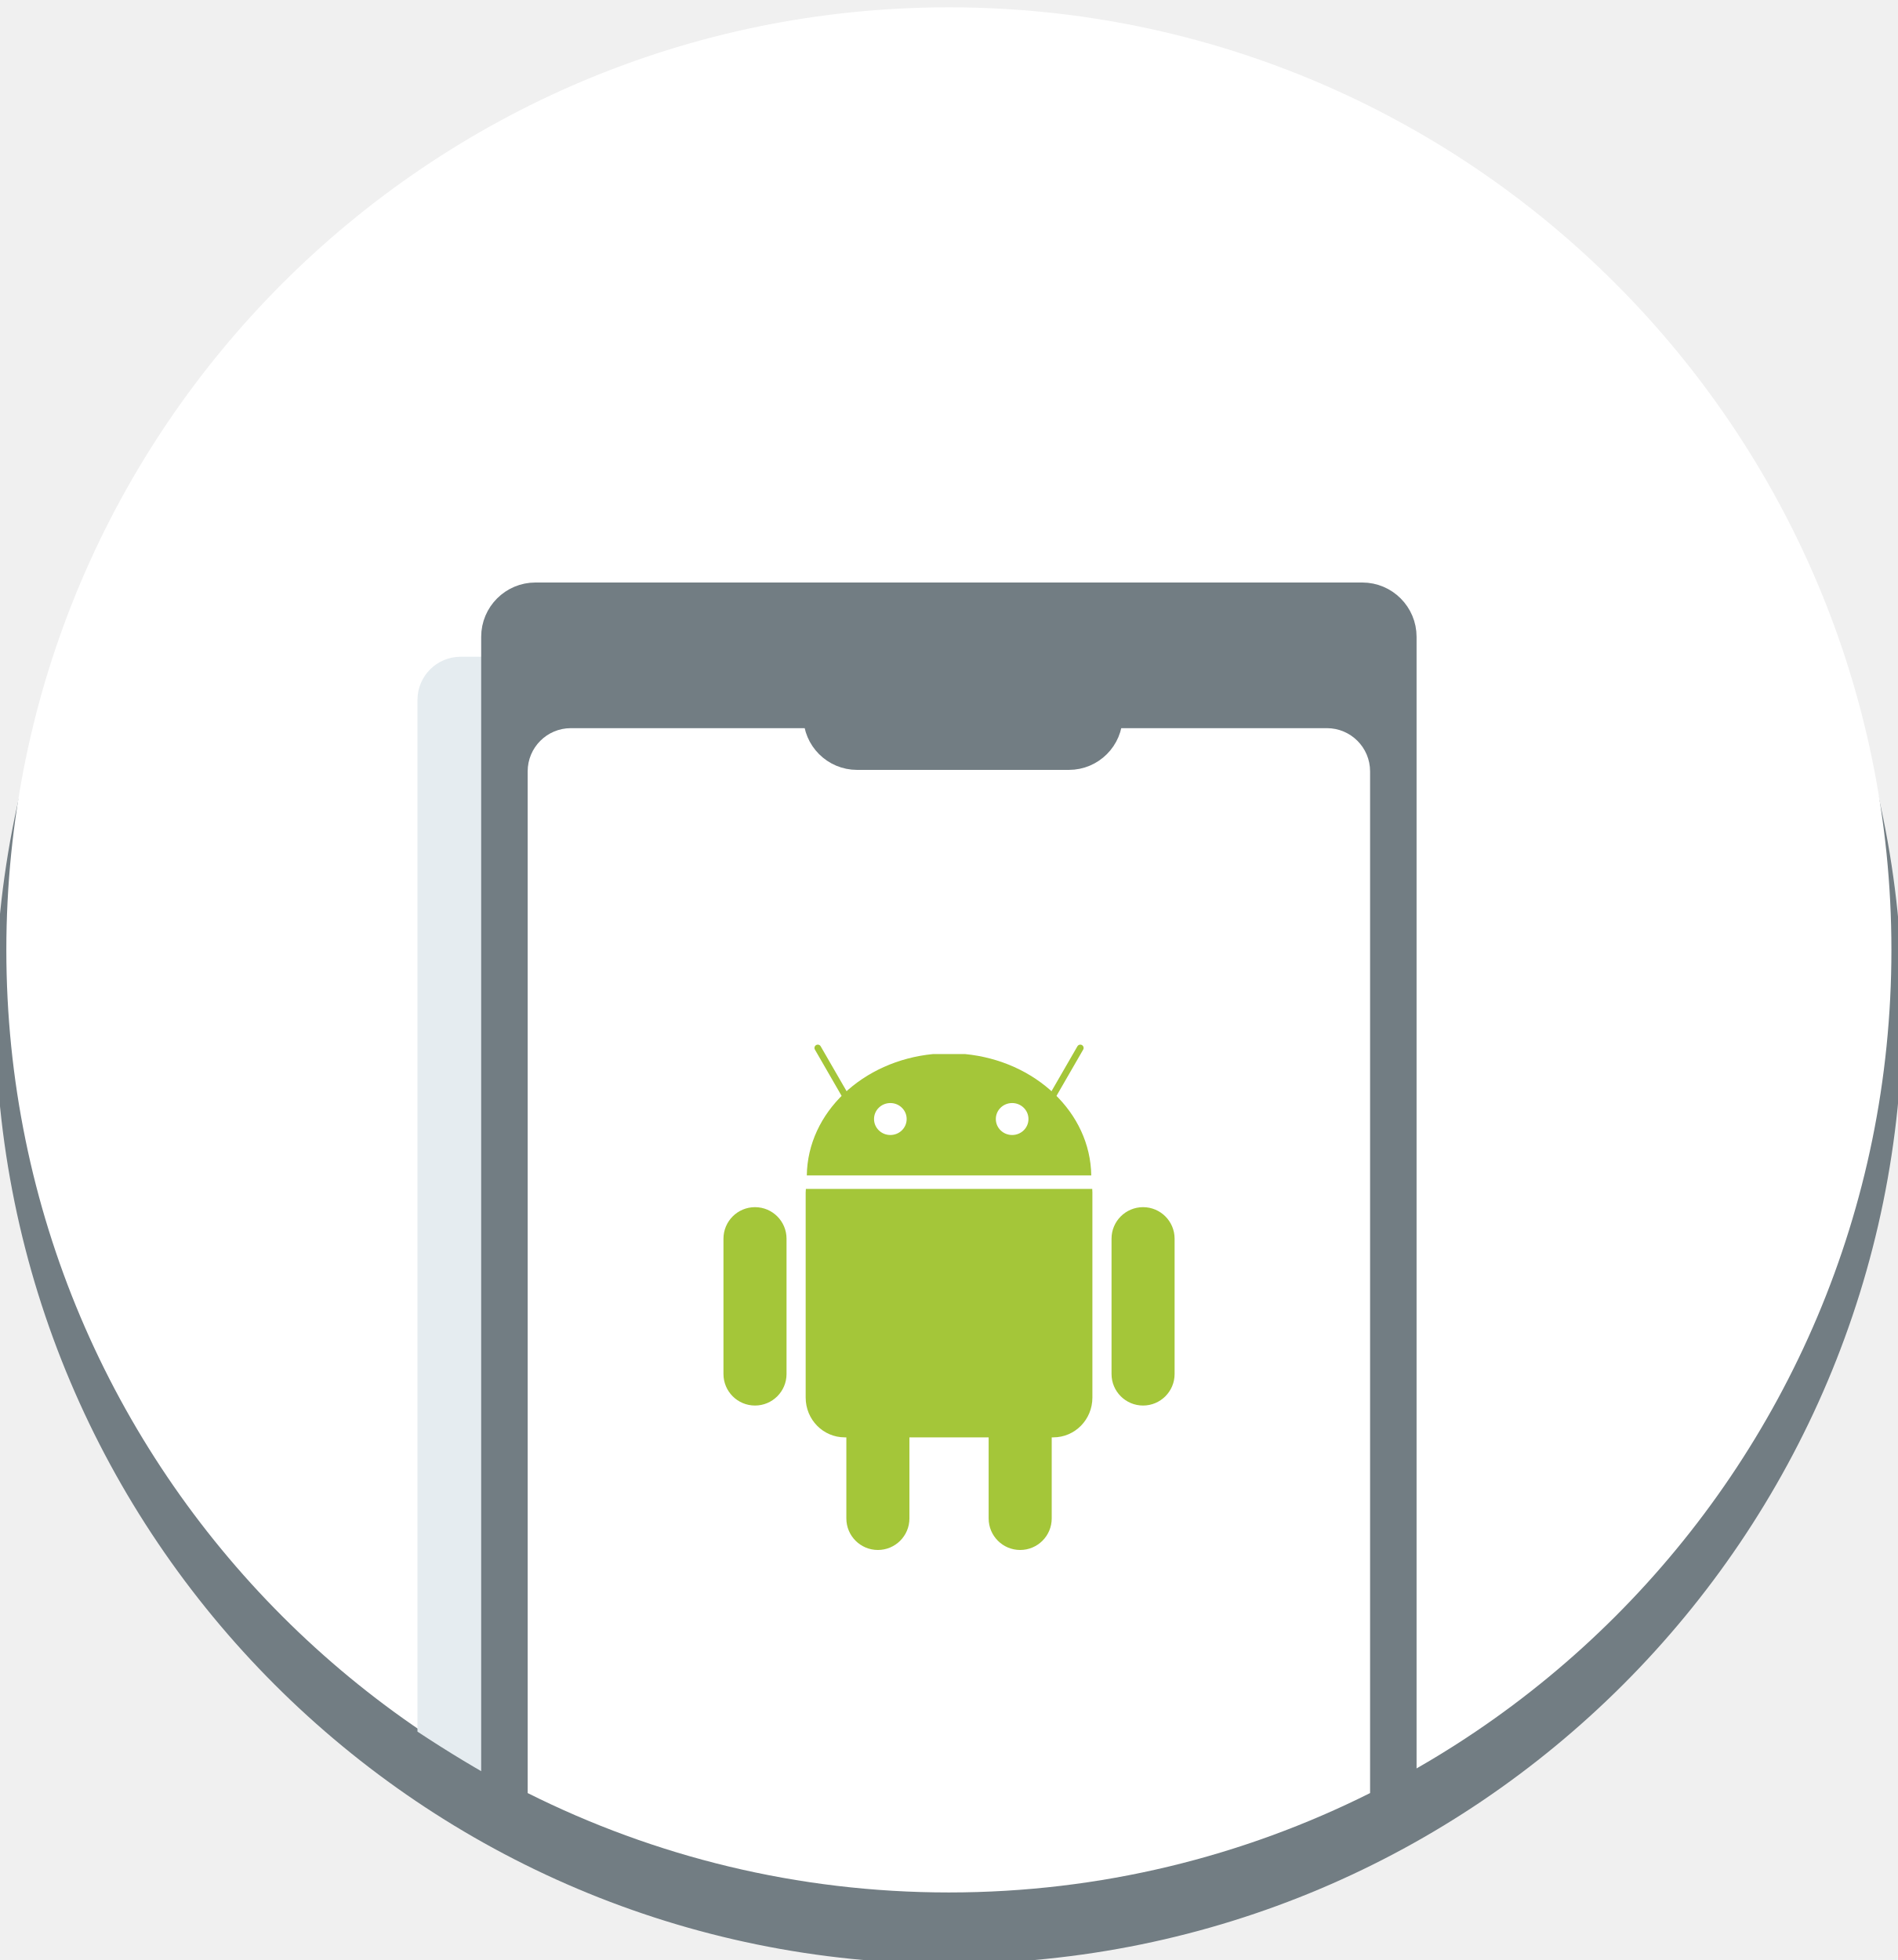
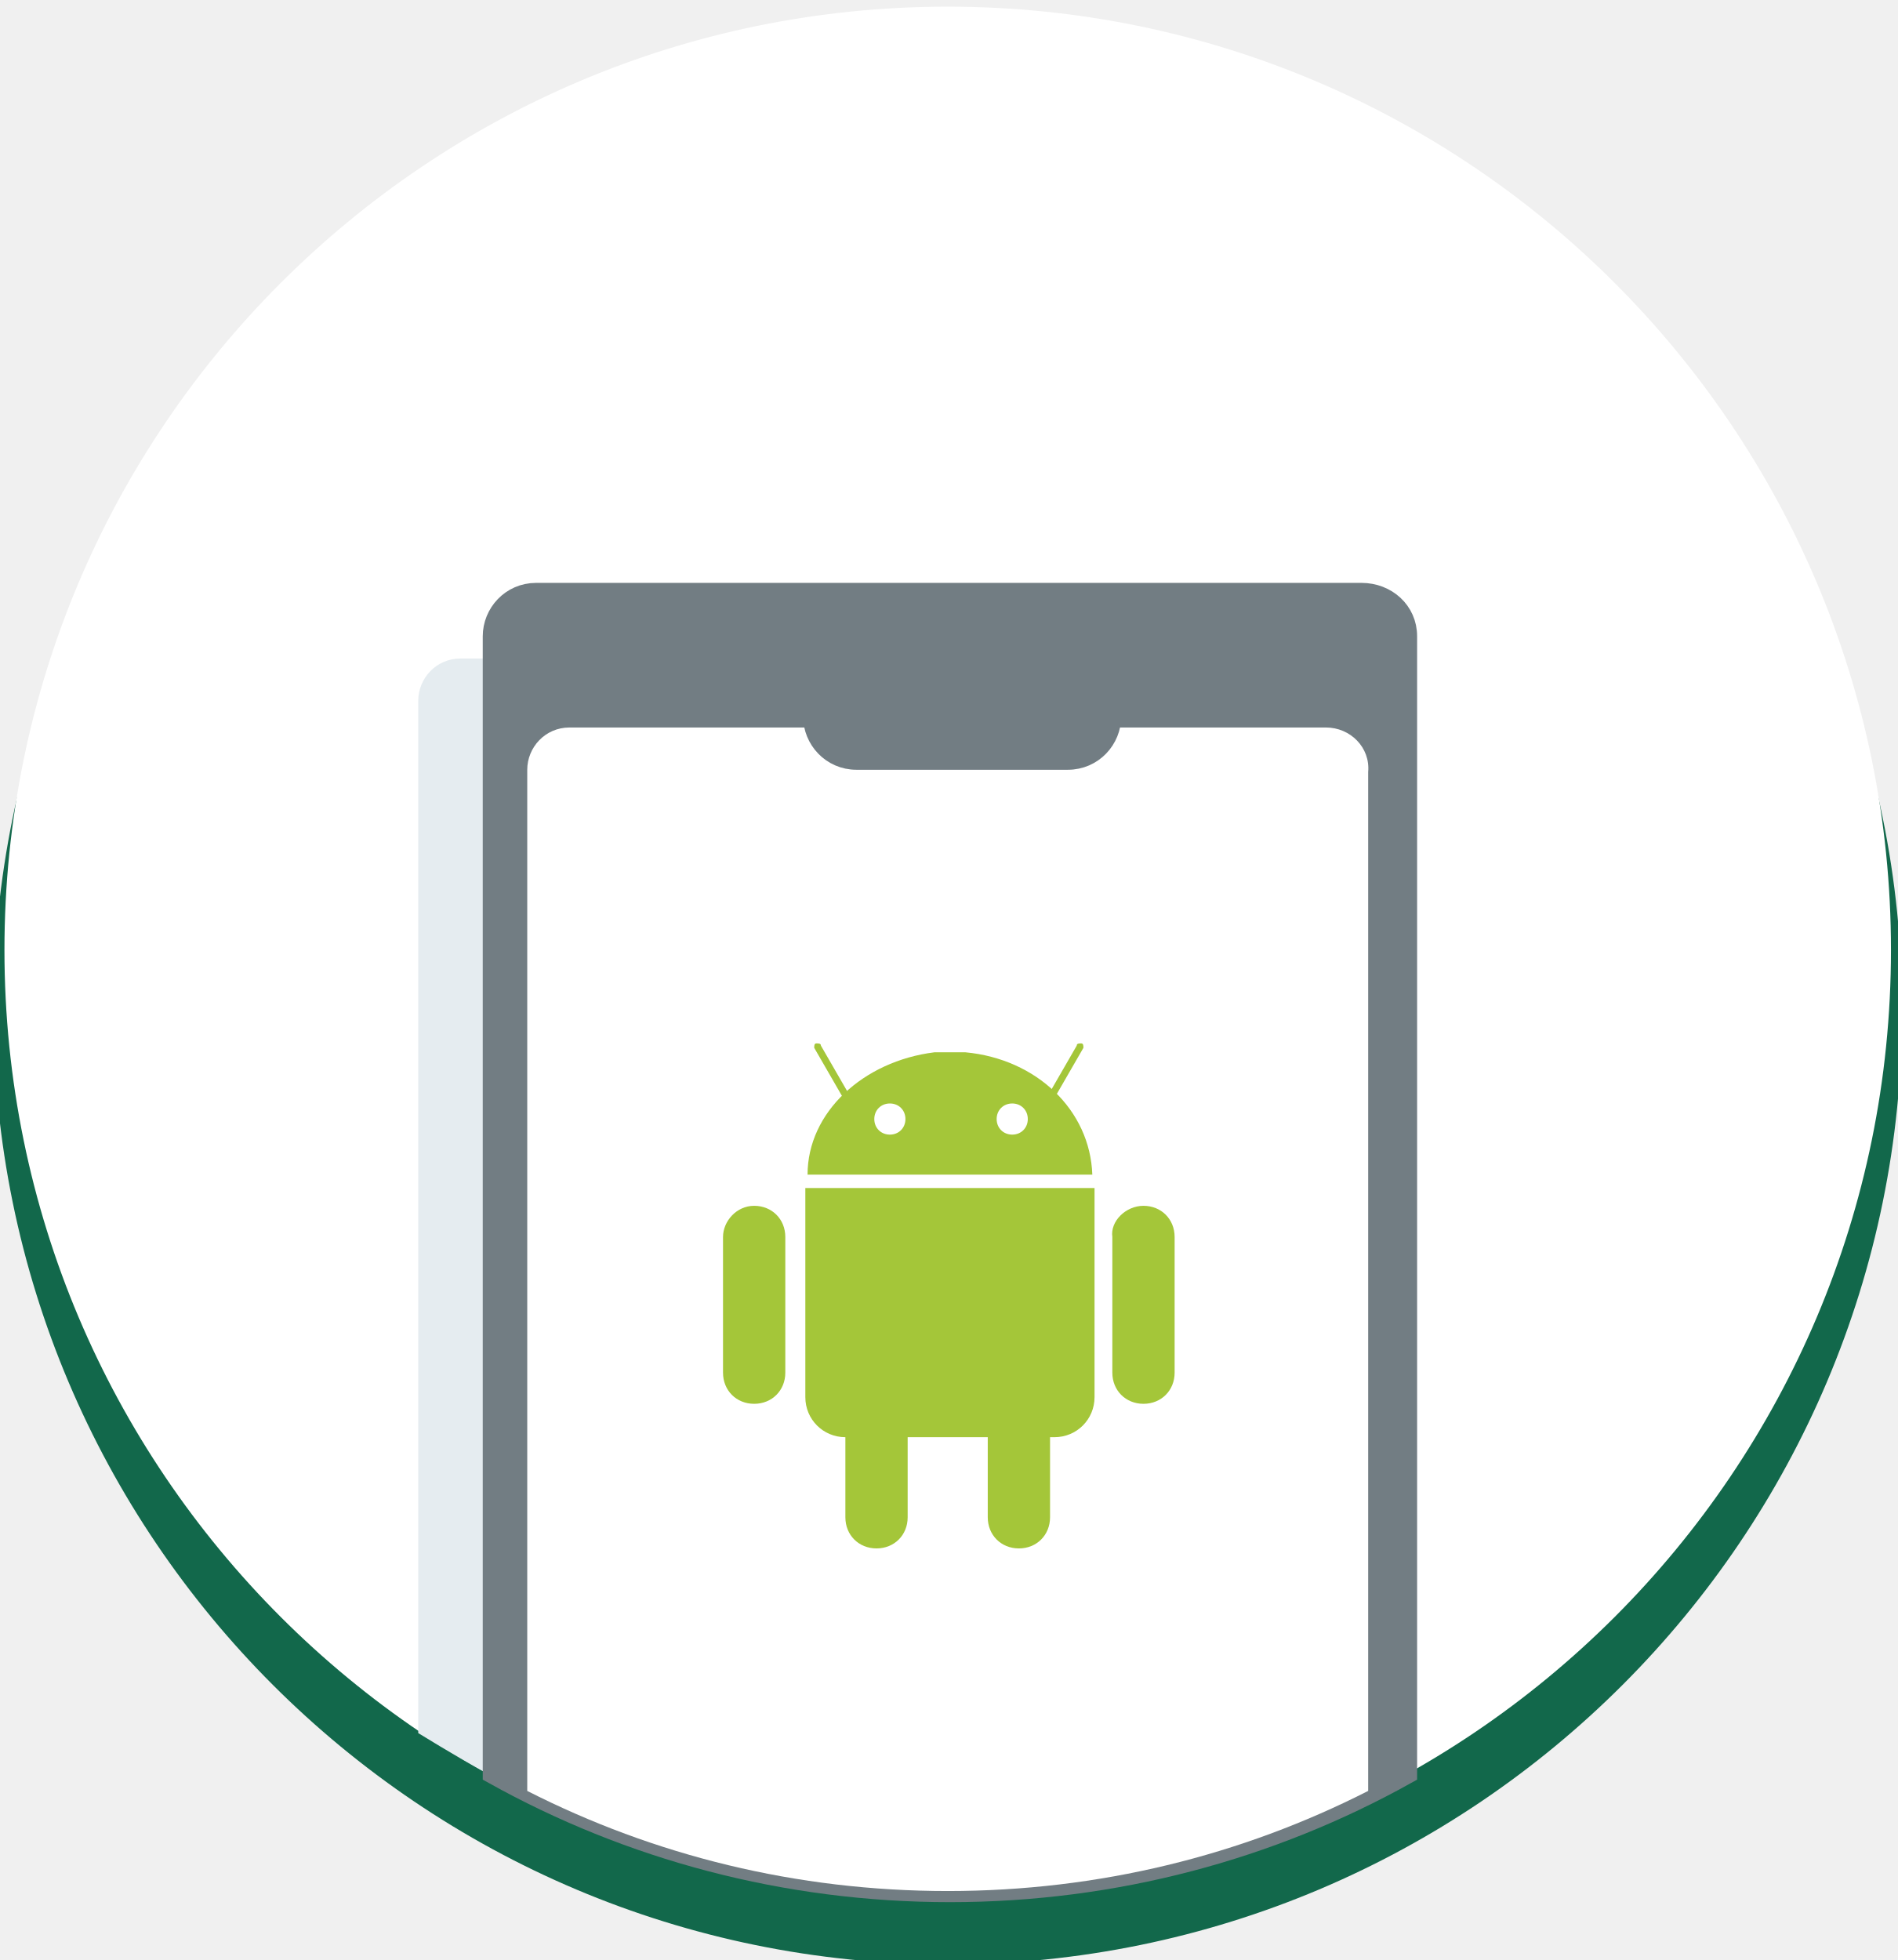
- <svg xmlns="http://www.w3.org/2000/svg" version="1.1" id="Camada_1" x="0px" y="0px" viewBox="0 0 85.276 88.07" style="enable-background:new 0 0 85.276 88.07;" xml:space="preserve">
+ <svg xmlns="http://www.w3.org/2000/svg" version="1.1" id="Camada_1" x="0px" y="0px" viewBox="0 0 85.3 88.1" style="enable-background:new 0 0 85.3 88.1;" xml:space="preserve">
  <style type="text/css">
- 	.st0{fill:#12684B;}
+ 	.st0{fill:#12684B;stroke:#12684B;stroke-miterlimit:10;}
	.st1{fill:#FFFFFF;}
- 	.st2{fill:#B3C4DB;}
- 	.st3{opacity:0.8;fill:#FFFFFF;}
- 	.st4{opacity:0.8;clip-path:url(#SVGID_2_);}
- 	.st5{fill:#33435B;}
- 	.st6{fill:#E5ECF0;}
- 	.st7{fill:#148260;}
- 	.st8{fill:#F8B586;}
- 	.st9{fill:#B9C3C9;}
- 	.st10{fill:#1D2769;}
- 	.st11{clip-path:url(#SVGID_4_);}
- 	.st12{fill:#C1C9E7;}
- 	.st13{fill:#98A4D1;}
- 	.st14{fill:#EFA26F;}
- 	.st15{fill:#F8B586;stroke:#148260;stroke-linecap:round;stroke-linejoin:round;stroke-miterlimit:10;}
- 	.st16{fill:#727D83;stroke:#727D83;stroke-miterlimit:10;}
- 	.st17{fill:#D4D4D6;}
- 	.st18{fill:#D1D1D1;}
- 	.st19{fill:#FFCC01;}
- 	.st20{fill:#FDB700;}
- 	.st21{fill:#E78D01;}
- 	.st22{fill:#220A00;}
- 	.st23{fill:#6F3100;}
- 	.st24{fill:#FF4848;}
- 	.st25{fill:#A4C639;}
+ 	.st2{fill:#E5ECF0;}
+ 	.st3{fill:#727D83;stroke:#727D83;stroke-miterlimit:10;}
+ 	.st4{fill:#A4C639;}
</style>
  <g>
-     <circle class="st16" cx="42.638" cy="45.388" r="42.353" />
-     <circle class="st1" cx="42.638" cy="42.682" r="42.353" />
-     <path class="st6" d="M27.155,82.199c2.513-0.194,5.142-3.064,7.644-3.426c6.008-1.204,12.05-2.305,18.177-2.131   c2.273,0.065,4.545,0.183,6.815,0.336V31.451c0-1.072-0.869-1.941-1.941-1.941H20.7   c-1.072,0-1.941,0.869-1.941,1.941v46.357C21.389,79.548,24.387,81.247,27.155,82.199z" />
-     <path class="st16" d="M61.213,26.674H24.063c-1.072,0-1.941,0.869-1.941,1.941v51.12   c6.079,3.373,13.071,5.3,20.516,5.3c7.445,0,14.437-1.927,20.516-5.3V28.615   C63.154,27.543,62.285,26.674,61.213,26.674z" />
-     <path class="st1" d="M59.624,32.719H25.652c-1.072,0-1.941,0.869-1.941,1.941v45.909   c5.697,2.852,12.122,4.466,18.927,4.466s13.229-1.614,18.927-4.466V34.66   C61.565,33.588,60.696,32.719,59.624,32.719z" />
+     <circle class="st0" cx="42.6" cy="45.4" r="42.4" />
+     <circle class="st1" cx="42.6" cy="42.7" r="42.4" />
+     <path class="st2" d="M27.2,82.2c2.5-0.2,5.1-3.1,7.6-3.4c6-1.2,12.1-2.3,18.2-2.1c2.3,0.1,4.5,0.2,6.8,0.3V31.5   c0-1.1-0.9-1.9-1.9-1.9H20.7c-1.1,0-1.9,0.9-1.9,1.9v46.4C21.4,79.5,24.4,81.2,27.2,82.2z" />
+     <path class="st3" d="M61.2,26.7H24.1c-1.1,0-1.9,0.9-1.9,1.9v51.1c6.1,3.4,13.1,5.3,20.5,5.3c7.4,0,14.4-1.9,20.5-5.3V28.6   C63.2,27.5,62.3,26.7,61.2,26.7z" />
+     <path class="st1" d="M59.6,32.7h-34c-1.1,0-1.9,0.9-1.9,1.9v45.9c5.7,2.9,12.1,4.5,18.9,4.5s13.2-1.6,18.9-4.5V34.7   C61.6,33.6,60.7,32.7,59.6,32.7z" />
    <g>
      <g>
-         <path class="st25" d="M39.448,60.732c0.783,0,1.417,0.635,1.417,1.417v6.08c0,0.783-0.635,1.417-1.417,1.417     c-0.783,0-1.417-0.634-1.417-1.417v-6.08C38.031,61.367,38.665,60.732,39.448,60.732L39.448,60.732z" />
+         <path class="st4" d="M39.4,60.7c0.8,0,1.4,0.6,1.4,1.4v6.1c0,0.8-0.6,1.4-1.4,1.4S38,69,38,68.2v-6.1     C38,61.4,38.7,60.7,39.4,60.7L39.4,60.7z" />
      </g>
      <g>
-         <path class="st25" d="M36.212,53.422c-0.005,0.054-0.009,0.108-0.009,0.163v9.212c0,0.991,0.784,1.789,1.758,1.789     h9.368c0.974,0,1.758-0.798,1.758-1.789v-9.212c0-0.055-0.002-0.11-0.007-0.163H36.212L36.212,53.422z" />
+         <path class="st4" d="M36.2,53.4c0,0.1,0,0.1,0,0.2v9.2c0,1,0.8,1.8,1.8,1.8h9.4c1,0,1.8-0.8,1.8-1.8v-9.2c0-0.1,0-0.1,0-0.2H36.2     L36.2,53.4z" />
      </g>
      <g>
-         <path class="st25" d="M45.842,60.732c0.783,0,1.417,0.635,1.417,1.417v6.08c0,0.783-0.635,1.417-1.417,1.417     c-0.783,0-1.417-0.634-1.417-1.417v-6.08C44.425,61.367,45.059,60.732,45.842,60.732L45.842,60.732z M33.926,54.242     c0.783,0,1.417,0.635,1.417,1.417v6.08c0,0.783-0.635,1.417-1.417,1.417c-0.783,0-1.417-0.635-1.417-1.417v-6.08     C32.509,54.877,33.143,54.242,33.926,54.242L33.926,54.242z M51.364,54.242c0.783,0,1.417,0.635,1.417,1.417v6.08     c0,0.783-0.635,1.417-1.417,1.417c-0.783,0-1.417-0.635-1.417-1.417v-6.08     C49.946,54.877,50.581,54.242,51.364,54.242L51.364,54.242z M36.254,52.817c0.039-2.829,2.509-5.149,5.679-5.455     h1.424c3.17,0.306,5.64,2.626,5.679,5.455H36.254z" />
+         <path class="st4" d="M45.8,60.7c0.8,0,1.4,0.6,1.4,1.4v6.1c0,0.8-0.6,1.4-1.4,1.4s-1.4-0.6-1.4-1.4v-6.1     C44.4,61.4,45.1,60.7,45.8,60.7L45.8,60.7z M33.9,54.2c0.8,0,1.4,0.6,1.4,1.4v6.1c0,0.8-0.6,1.4-1.4,1.4c-0.8,0-1.4-0.6-1.4-1.4     v-6.1C32.5,54.9,33.1,54.2,33.9,54.2L33.9,54.2z M51.4,54.2c0.8,0,1.4,0.6,1.4,1.4v6.1c0,0.8-0.6,1.4-1.4,1.4     c-0.8,0-1.4-0.6-1.4-1.4v-6.1C49.9,54.9,50.6,54.2,51.4,54.2L51.4,54.2z M36.3,52.8c0-2.8,2.5-5.1,5.7-5.5h1.4     c3.2,0.3,5.6,2.6,5.7,5.5H36.3z" />
      </g>
      <g>
-         <path class="st25" d="M38.242,49.828c-0.052,0-0.102-0.027-0.129-0.075l-1.495-2.59     c-0.041-0.071-0.017-0.163,0.055-0.204c0.071-0.041,0.163-0.017,0.204,0.055l1.495,2.59     c0.041,0.071,0.017,0.163-0.055,0.204C38.293,49.822,38.267,49.828,38.242,49.828z M47.048,49.828     c-0.025,0-0.051-0.006-0.074-0.02c-0.071-0.041-0.096-0.133-0.055-0.204l1.495-2.59     c0.041-0.071,0.133-0.096,0.204-0.055c0.071,0.041,0.096,0.133,0.055,0.204l-1.495,2.59     C47.15,49.801,47.1,49.828,47.048,49.828z" />
+         <path class="st4" d="M38.2,49.8c-0.1,0-0.1,0-0.1-0.1l-1.5-2.6c0-0.1,0-0.2,0.1-0.2s0.2,0,0.2,0.1l1.5,2.6     C38.4,49.7,38.4,49.8,38.2,49.8C38.3,49.8,38.3,49.8,38.2,49.8z M47,49.8C47,49.8,47,49.8,47,49.8c-0.1-0.1-0.2-0.2-0.1-0.2     l1.5-2.6c0-0.1,0.1-0.1,0.2-0.1c0.1,0,0.1,0.1,0.1,0.2l-1.5,2.6C47.1,49.8,47.1,49.8,47,49.8z" />
      </g>
      <g>
-         <path class="st1" d="M40.741,50.282c0.001,0.396-0.326,0.717-0.731,0.718c-0.405,0.001-0.734-0.319-0.735-0.714     v-0.004c-0.001-0.396,0.326-0.717,0.731-0.718c0.405-0.001,0.734,0.319,0.735,0.714V50.282z M46.214,50.282     c0.001,0.396-0.326,0.717-0.731,0.718c-0.405,0.001-0.734-0.319-0.735-0.714v-0.004     c-0.001-0.396,0.326-0.717,0.731-0.718c0.405-0.001,0.734,0.319,0.735,0.714V50.282z" />
+         <path class="st1" d="M40.7,50.3c0,0.4-0.3,0.7-0.7,0.7c-0.4,0-0.7-0.3-0.7-0.7v0c0-0.4,0.3-0.7,0.7-0.7     C40.4,49.6,40.7,49.9,40.7,50.3L40.7,50.3z M46.2,50.3c0,0.4-0.3,0.7-0.7,0.7c-0.4,0-0.7-0.3-0.7-0.7v0c0-0.4,0.3-0.7,0.7-0.7     C45.9,49.6,46.2,49.9,46.2,50.3L46.2,50.3z" />
      </g>
    </g>
-     <path class="st16" d="M48.03,34.094h-9.517c-1.058,0-1.916-0.858-1.916-1.916v0c0-1.058,0.858-1.916,1.916-1.916   h9.517c1.058,0,1.916,0.858,1.916,1.916v0C49.946,33.236,49.089,34.094,48.03,34.094z" />
+     <path class="st3" d="M48,34.1h-9.5c-1.1,0-1.9-0.9-1.9-1.9l0,0c0-1.1,0.9-1.9,1.9-1.9H48c1.1,0,1.9,0.9,1.9,1.9l0,0   C49.9,33.2,49.1,34.1,48,34.1z" />
  </g>
</svg>
